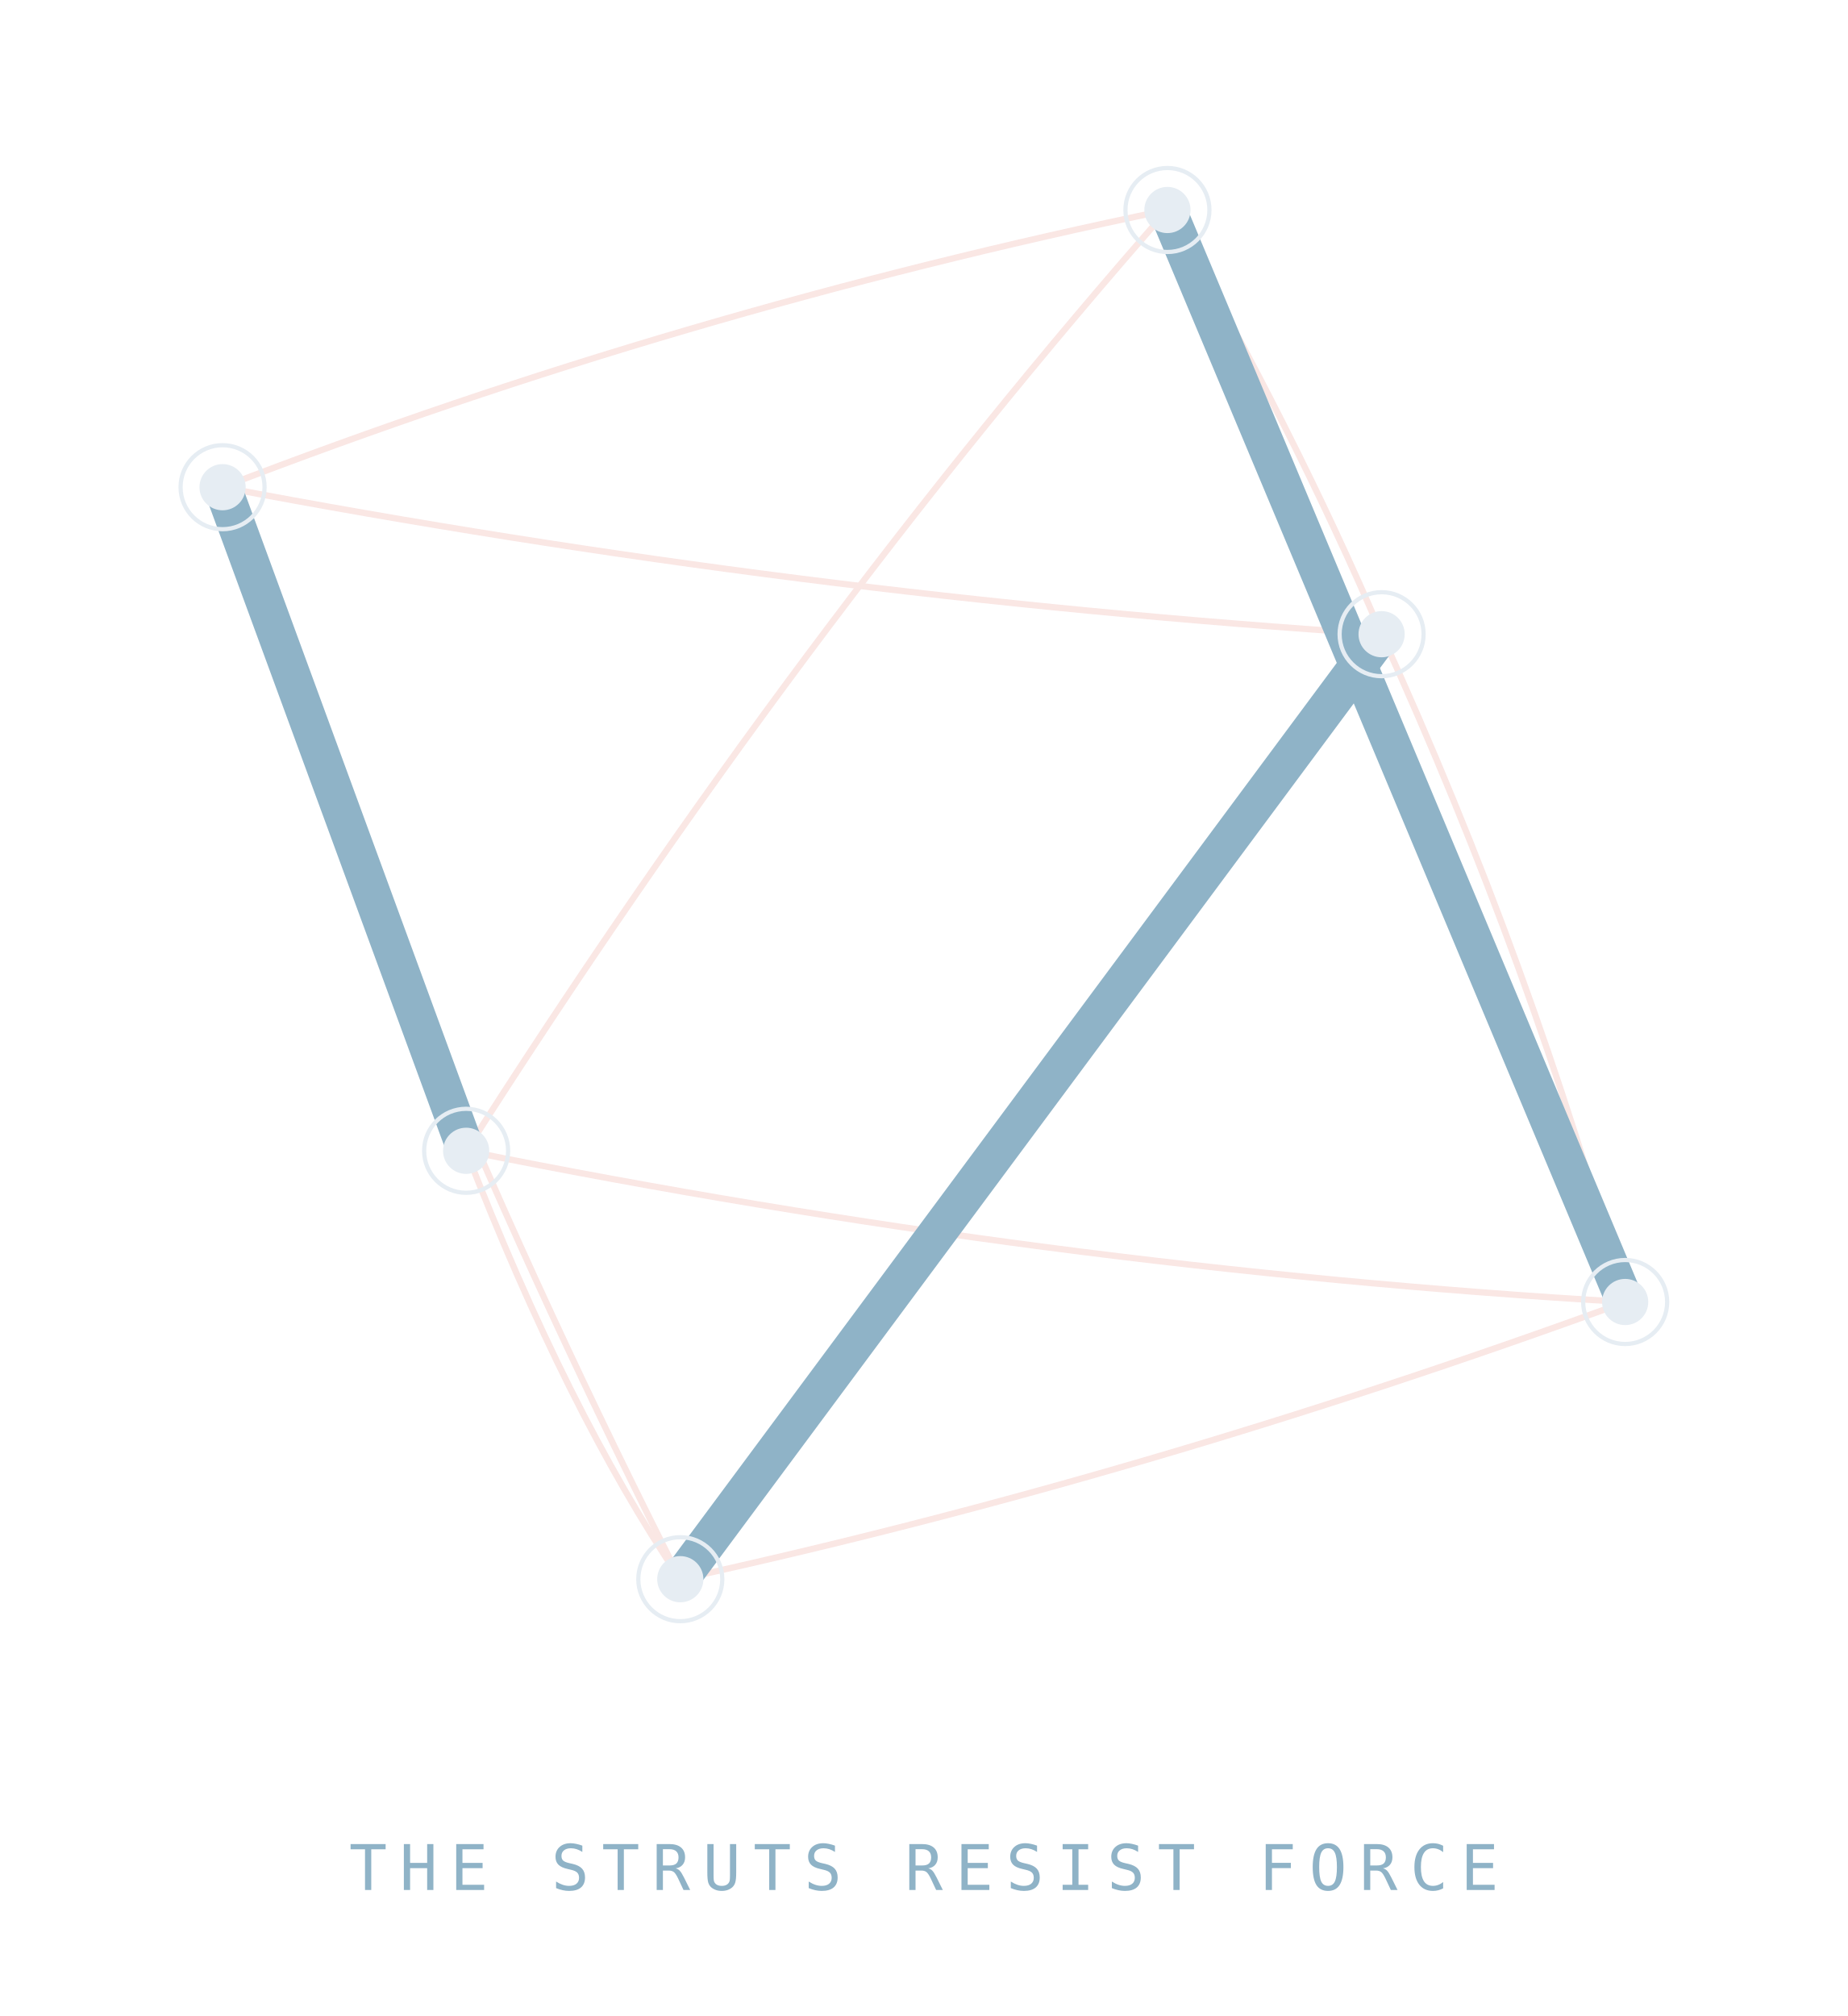
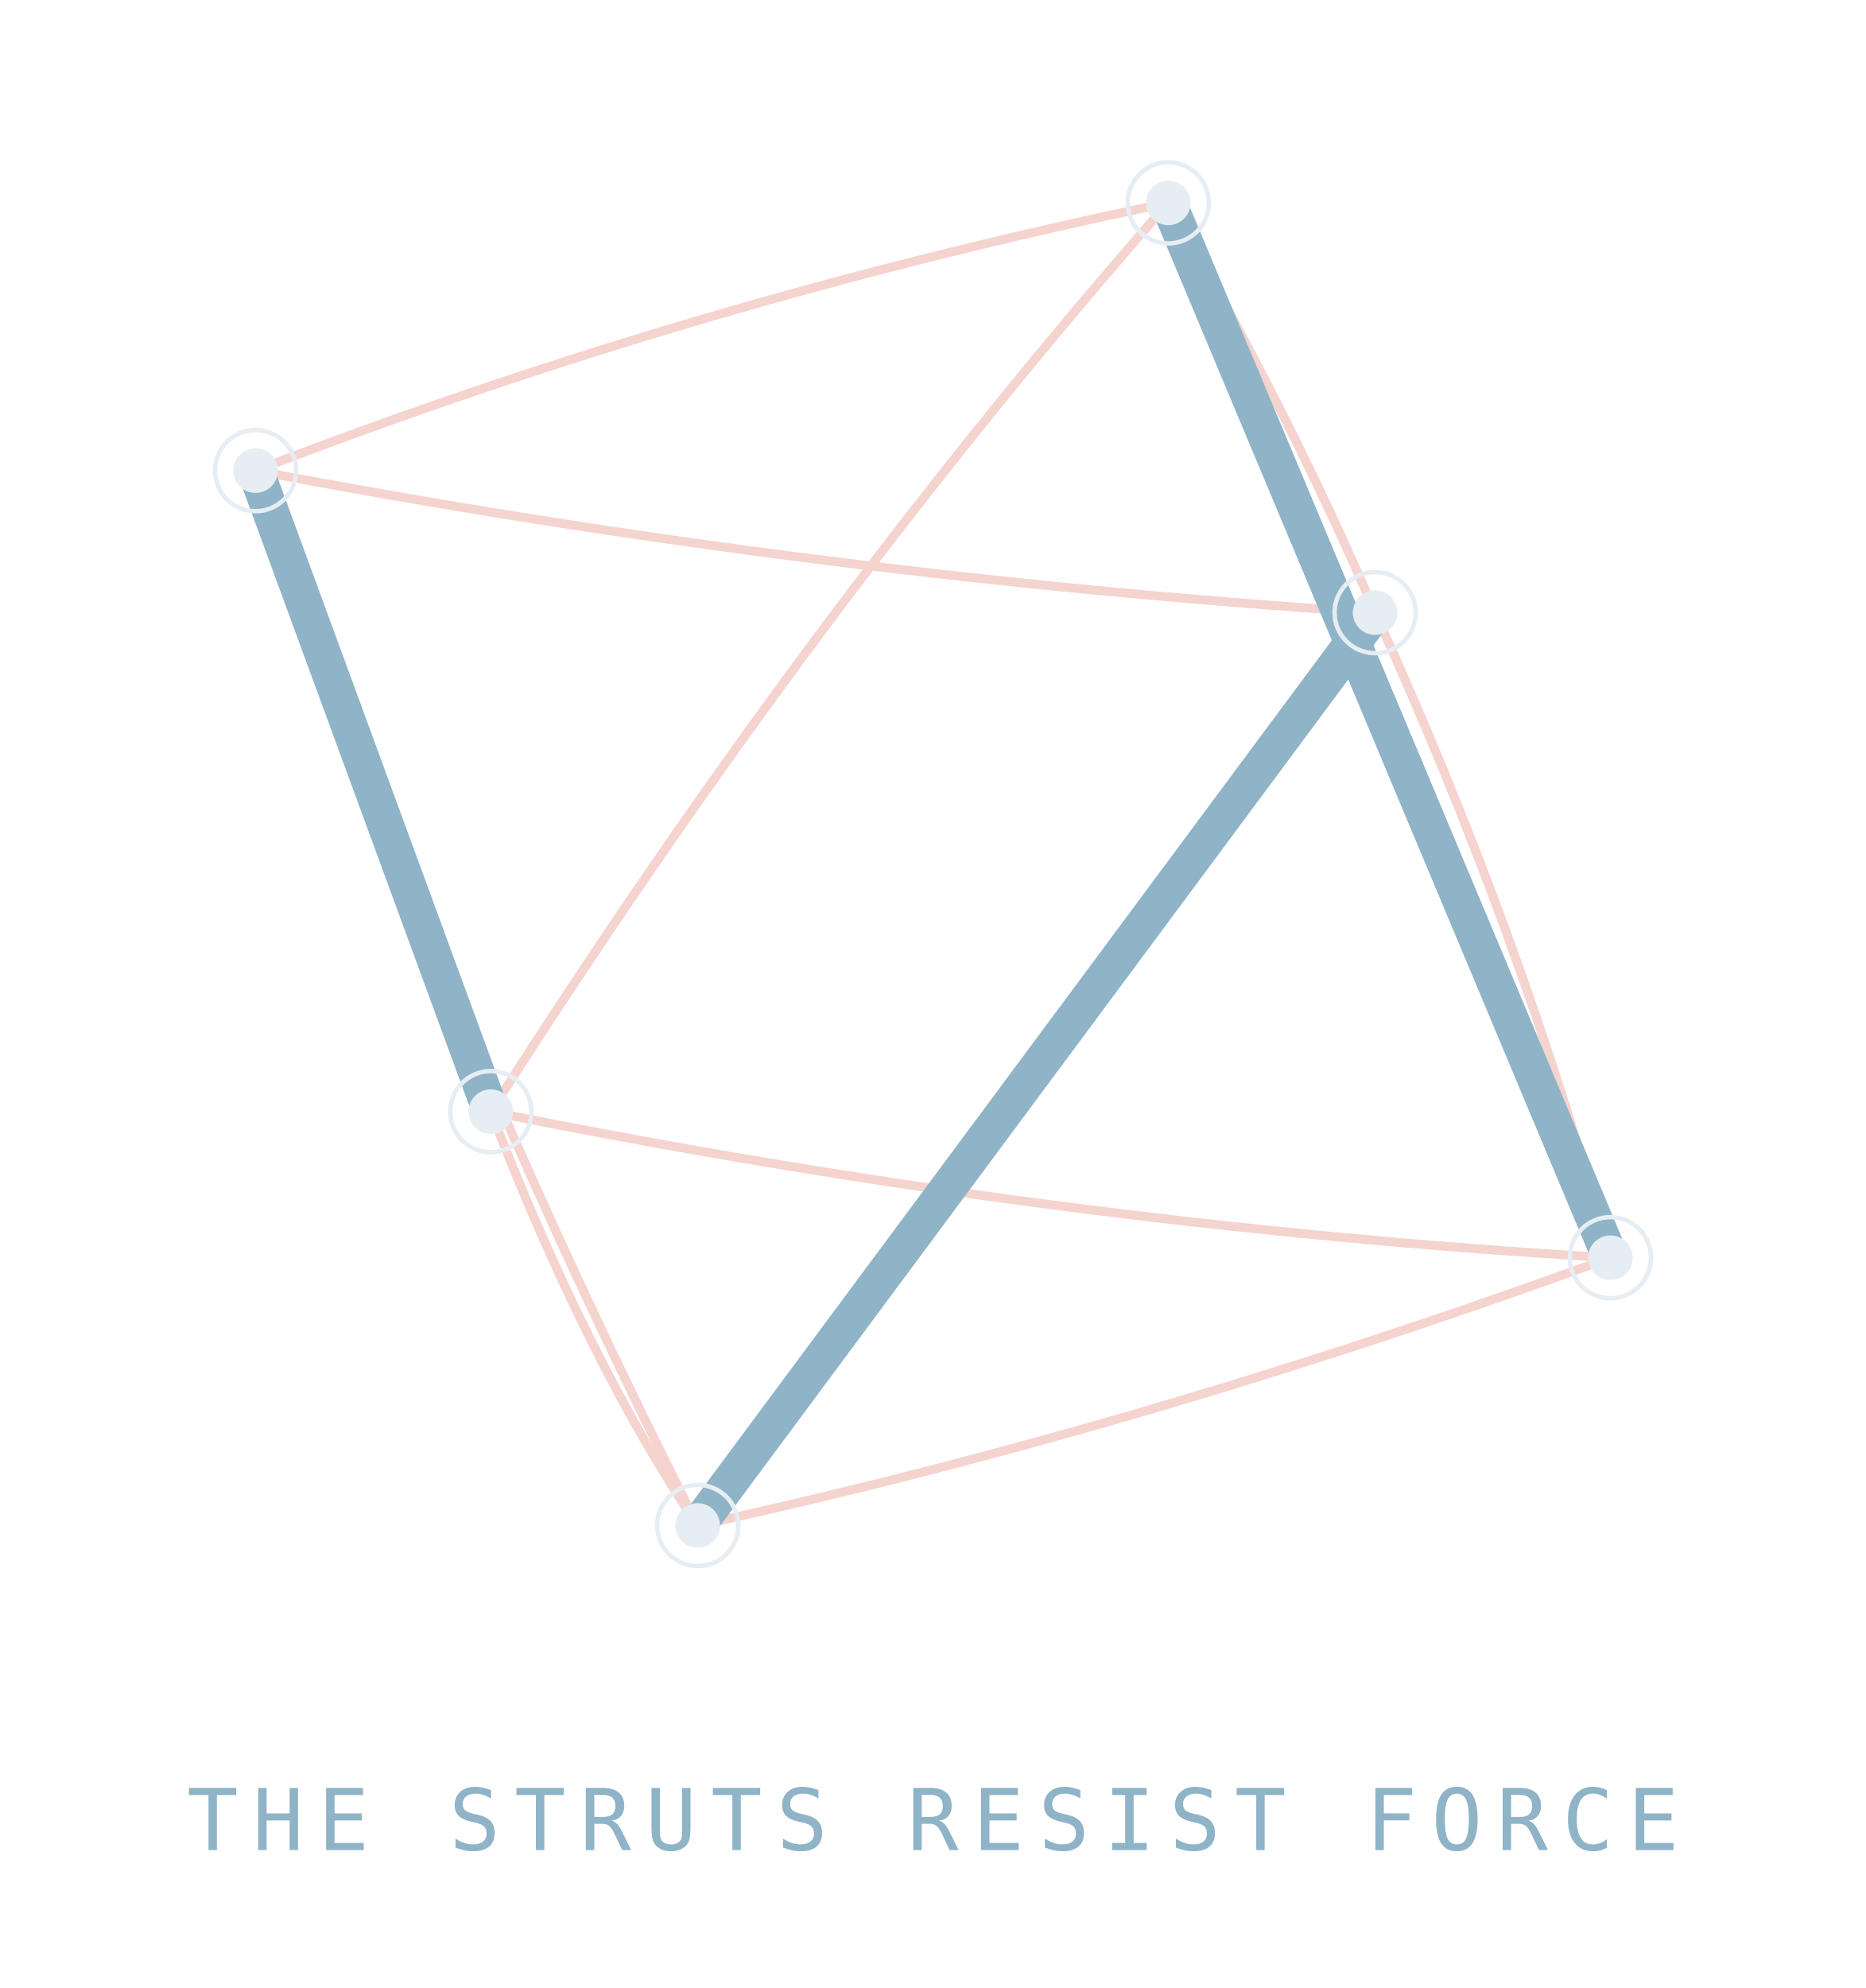
- <svg xmlns="http://www.w3.org/2000/svg" viewBox="280 150 440 480" fill="none">
-   <g stroke="#E69086" stroke-width="1.5" opacity="0.22" fill="none">
+ <svg xmlns="http://www.w3.org/2000/svg" viewBox="270 150 460 490" fill="none">
+   <g stroke="#E69086" stroke-width="2.2" opacity="0.4" fill="none">
    <path d="M442 526 Q 415 486 391 424" />
    <path d="M391 424 Q 530 452 667 460" />
    <path d="M667 460 Q 552 502 442 526" />
    <path d="M609 301 Q 470 292 333 266" />
    <path d="M333 266 Q 442 224 558 200" />
    <path d="M558 200 Q 588 252 609 301" />
    <path d="M442 526 Q 378 400 333 266" />
    <path d="M391 424 Q 470 300 558 200" />
    <path d="M667 460 Q 645 380 609 301" />
  </g>
  <g stroke="#8FB3C7" stroke-width="9" stroke-linecap="round" opacity="1">
    <line x1="442" y1="526" x2="609" y2="301" />
    <line x1="391" y1="424" x2="333" y2="266" />
    <line x1="667" y1="460" x2="558" y2="200" />
  </g>
  <g fill="#E6EDF3">
    <circle cx="442" cy="526" r="5.5" />
    <circle cx="391" cy="424" r="5.5" />
    <circle cx="667" cy="460" r="5.5" />
    <circle cx="609" cy="301" r="5.5" />
    <circle cx="333" cy="266" r="5.5" />
    <circle cx="558" cy="200" r="5.5" />
  </g>
-   <g stroke="#E6EDF3" stroke-width="1" fill="none">
+   <g stroke="#E6EDF3" stroke-width="1.1" fill="none">
    <circle cx="442" cy="526" r="10" />
    <circle cx="391" cy="424" r="10" />
    <circle cx="667" cy="460" r="10" />
    <circle cx="609" cy="301" r="10" />
    <circle cx="333" cy="266" r="10" />
    <circle cx="558" cy="200" r="10" />
  </g>
-   <text x="500" y="600" text-anchor="middle" font-family="ui-monospace, monospace" font-size="15" letter-spacing="3" fill="#8FB3C7">THE STRUTS RESIST FORCE</text>
+   <text x="500" y="606" text-anchor="middle" font-family="ui-monospace, monospace" font-size="21" letter-spacing="3.5" fill="#8FB3C7">THE STRUTS RESIST FORCE</text>
</svg>
